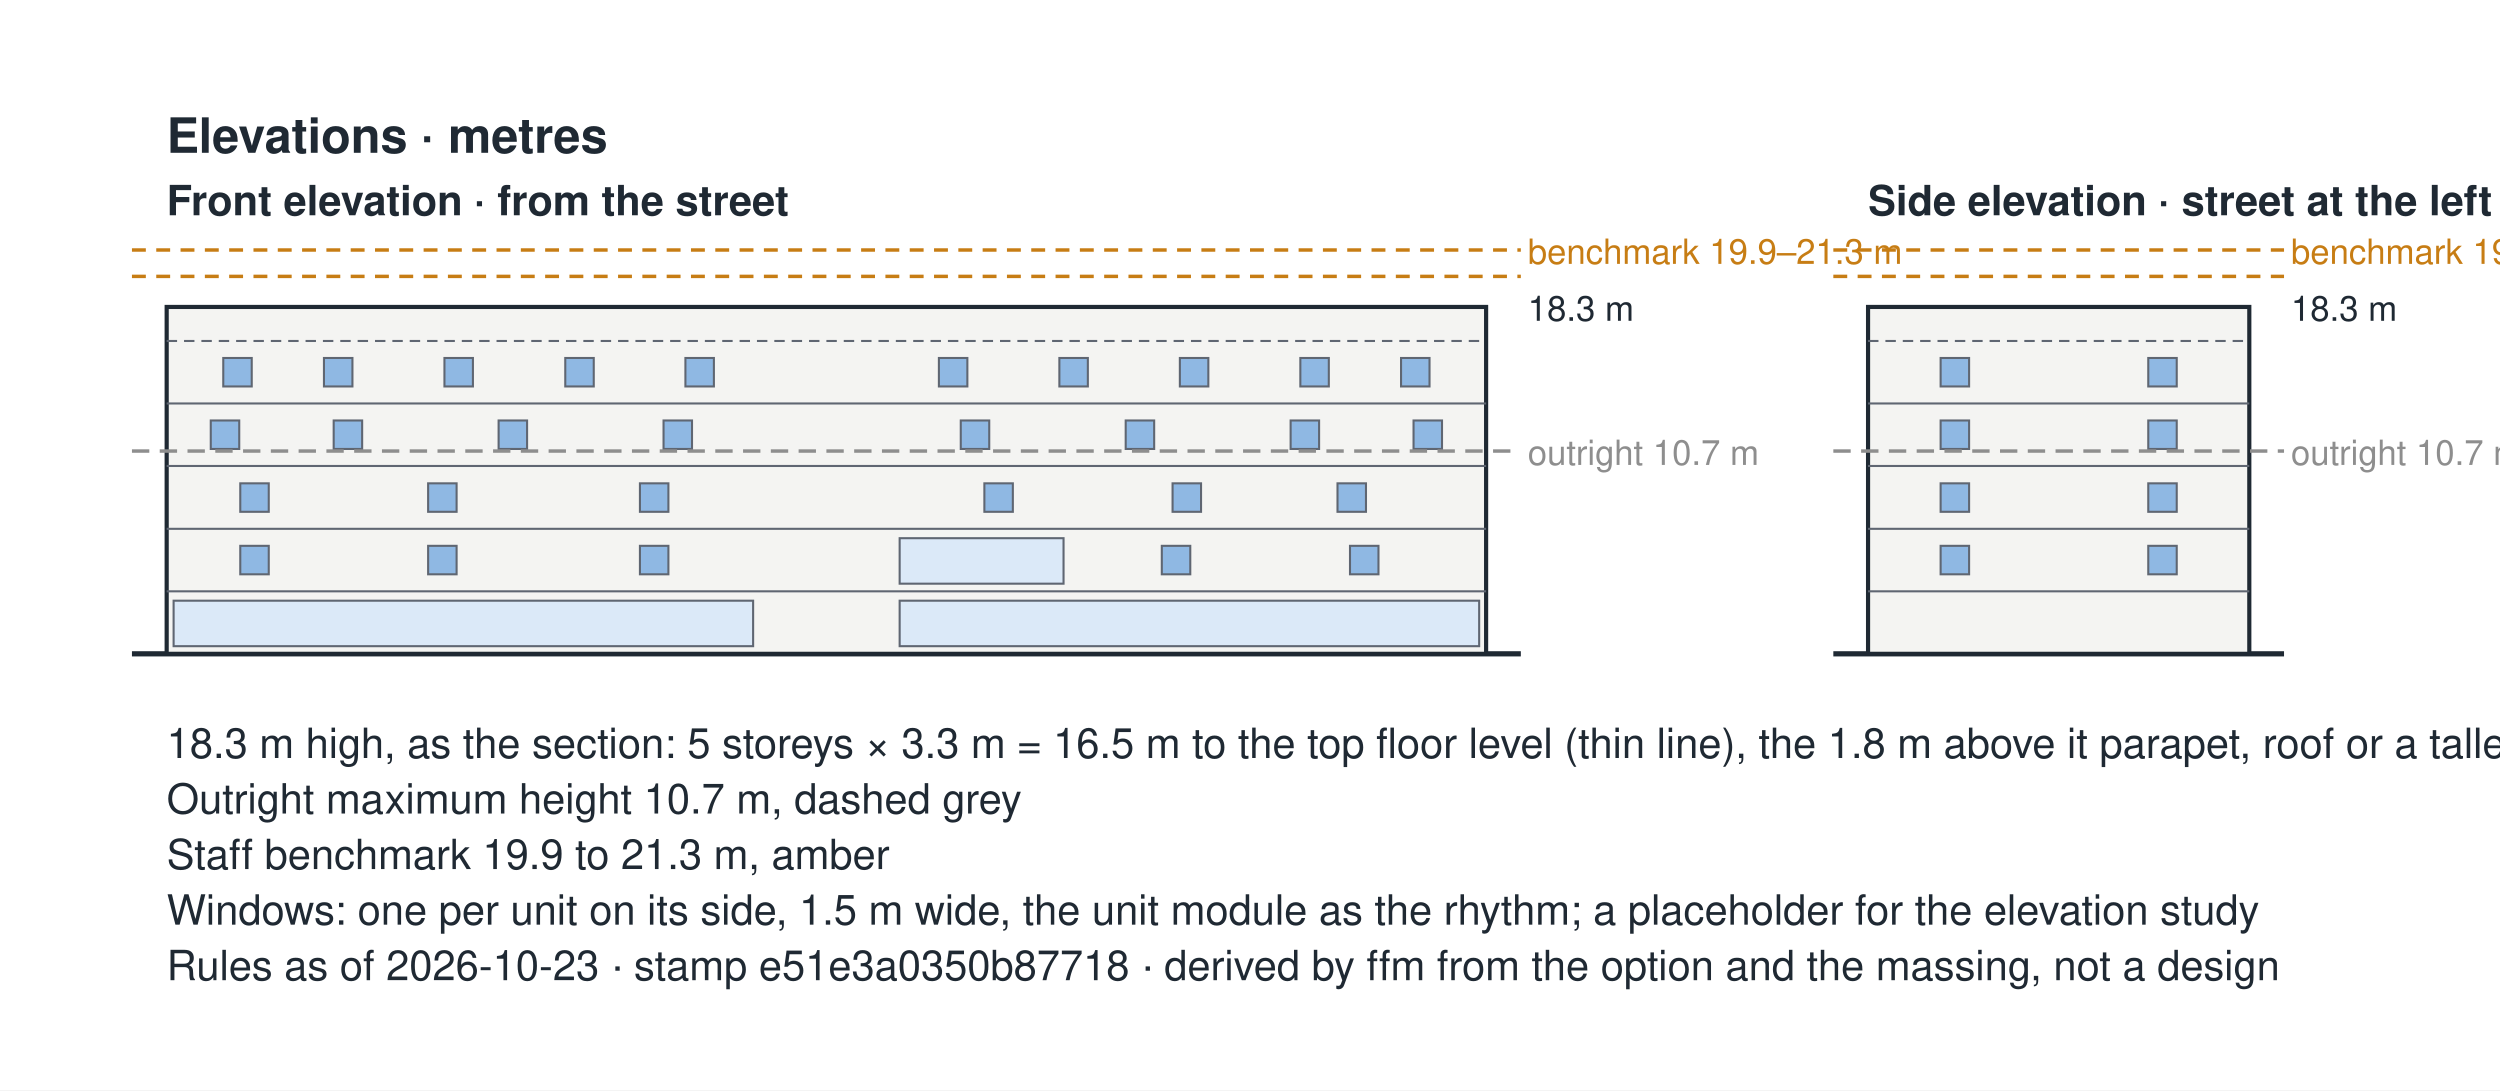
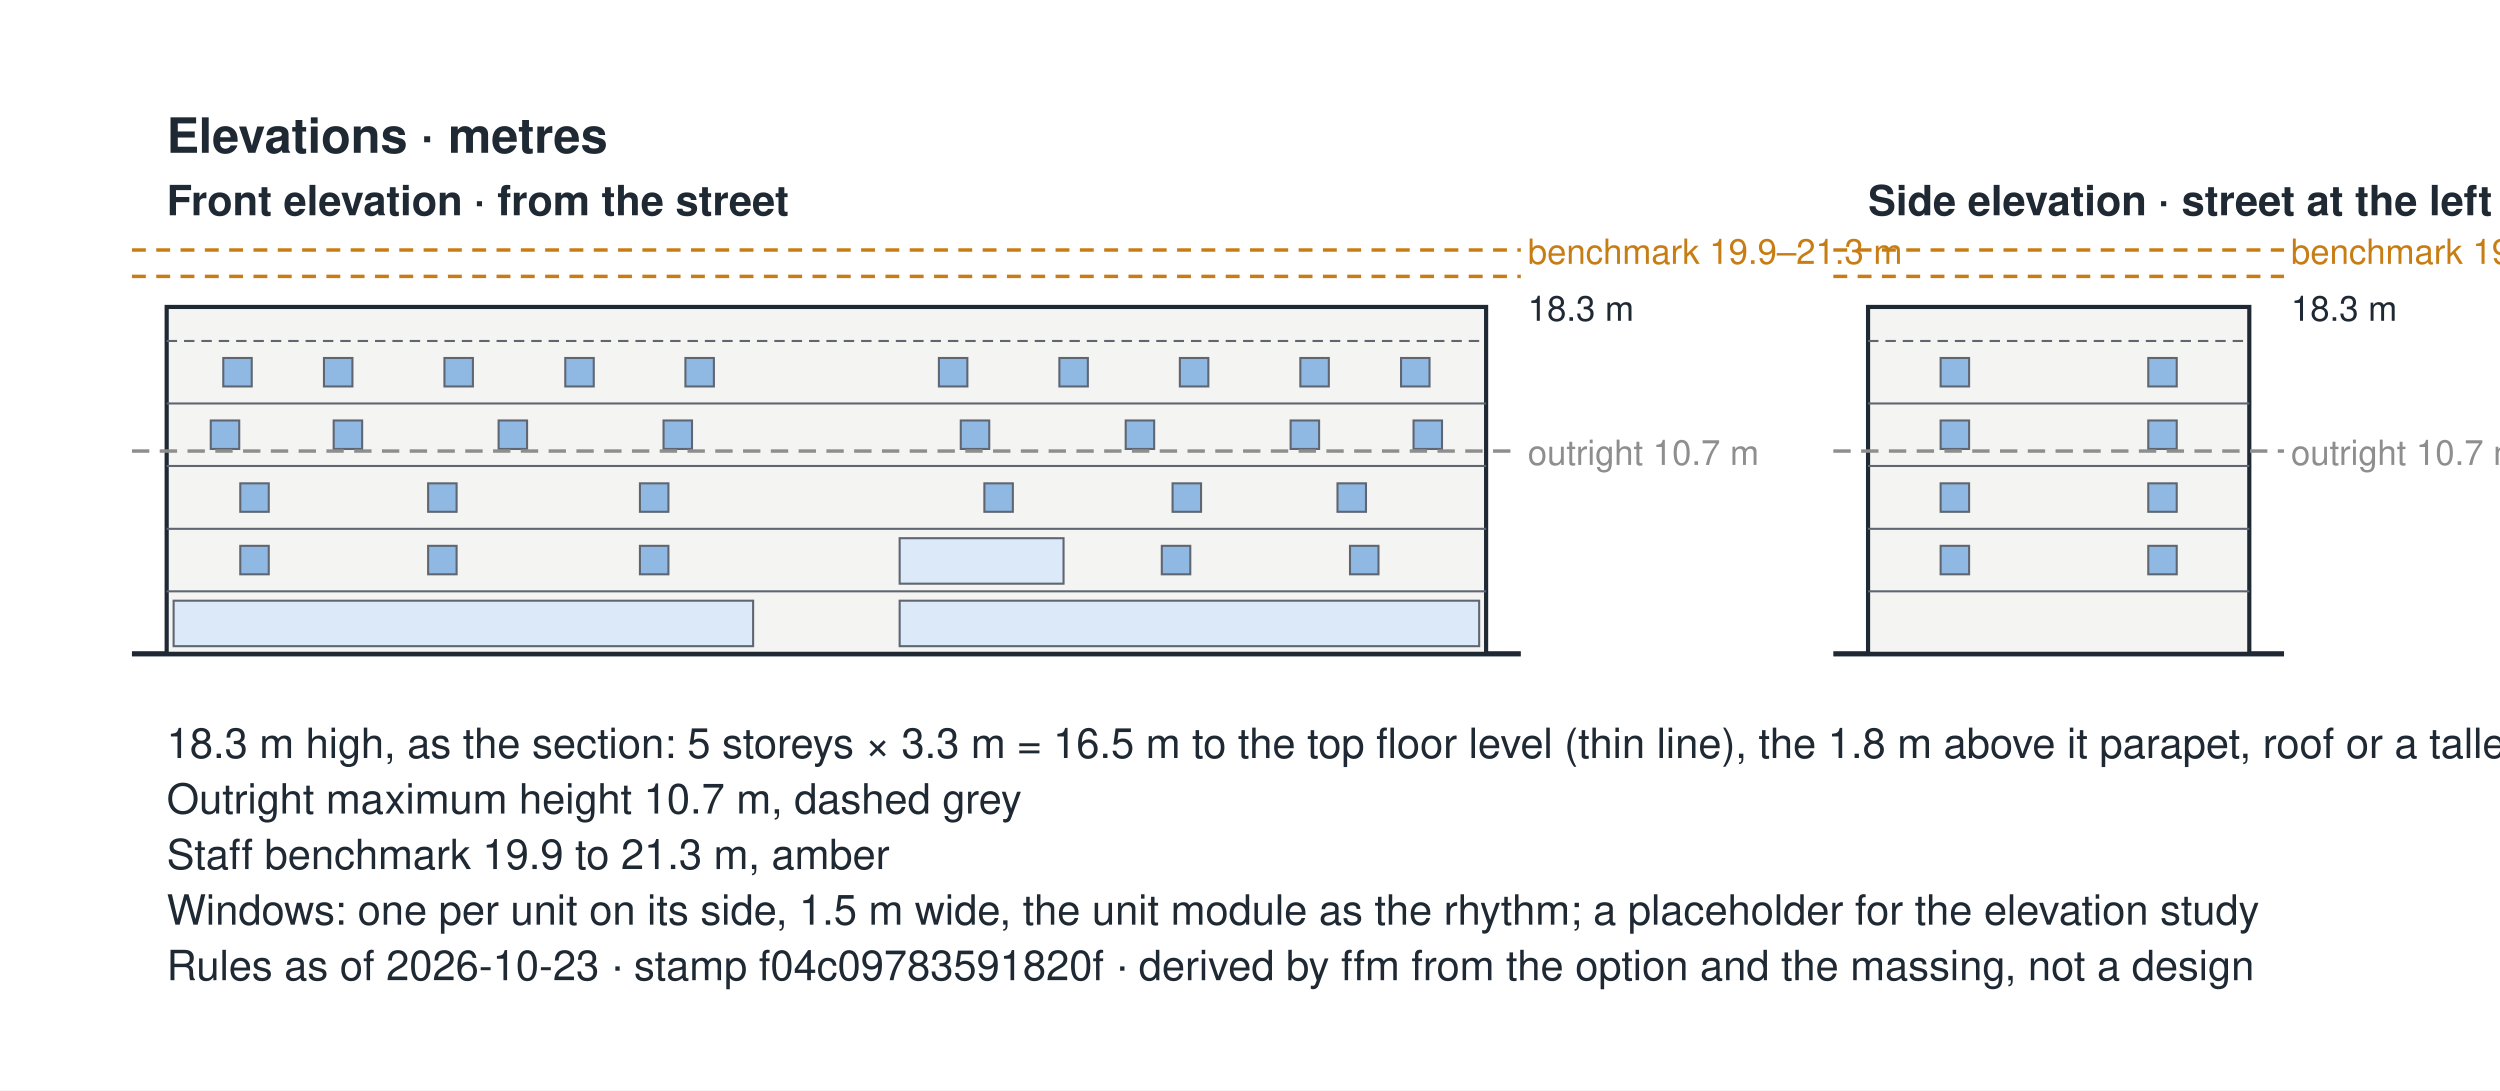
<svg xmlns="http://www.w3.org/2000/svg" width="720" height="314" viewBox="0 0 720 314" font-family="IBM Plex Sans, Helvetica, Arial, sans-serif" font-size="12" fill="#1f2933" role="img" aria-label="Preliminary elevations">
  <rect width="100%" height="100%" fill="#ffffff" />
  <text x="48" y="44" font-size="14" font-weight="600">Elevations · metres</text>
  <text x="48.0" y="62.0" font-size="12" font-weight="600">Front elevation · from the street</text>
  <line x1="38.0" y1="188.3" x2="438.0" y2="188.3" stroke="#1f2933" stroke-width="1.5" />
  <rect x="48.0" y="88.4" width="380.0" height="99.9" fill="#f4f4f2" stroke="#1f2933" stroke-width="1.2" />
  <line x1="48.0" y1="98.2" x2="428.0" y2="98.2" stroke="#5f6672" stroke-width="0.6" stroke-dasharray="3 2" />
  <rect x="50.0" y="173.0" width="166.9" height="13.1" fill="#dbe9f8" stroke="#5f6672" stroke-width="0.6" />
  <rect x="259.1" y="173.0" width="166.9" height="13.1" fill="#dbe9f8" stroke="#5f6672" stroke-width="0.6" />
  <line x1="48.0" y1="170.3" x2="428.0" y2="170.3" stroke="#5f6672" stroke-width="0.6" />
  <rect x="259.1" y="155.0" width="47.2" height="13.1" fill="#dbe9f8" stroke="#5f6672" stroke-width="0.6" />
  <rect x="184.3" y="157.2" width="8.2" height="8.2" fill="#8fb8e3" stroke="#5f6672" stroke-width="0.6" />
  <rect x="123.3" y="157.2" width="8.2" height="8.2" fill="#8fb8e3" stroke="#5f6672" stroke-width="0.6" />
  <rect x="334.6" y="157.2" width="8.2" height="8.2" fill="#8fb8e3" stroke="#5f6672" stroke-width="0.6" />
  <rect x="69.2" y="157.2" width="8.2" height="8.2" fill="#8fb8e3" stroke="#5f6672" stroke-width="0.6" />
  <rect x="388.8" y="157.2" width="8.2" height="8.2" fill="#8fb8e3" stroke="#5f6672" stroke-width="0.6" />
  <line x1="48.0" y1="152.3" x2="428.0" y2="152.3" stroke="#5f6672" stroke-width="0.6" />
  <rect x="184.3" y="139.2" width="8.2" height="8.2" fill="#8fb8e3" stroke="#5f6672" stroke-width="0.6" />
  <rect x="123.3" y="139.2" width="8.2" height="8.2" fill="#8fb8e3" stroke="#5f6672" stroke-width="0.6" />
  <rect x="283.5" y="139.2" width="8.2" height="8.2" fill="#8fb8e3" stroke="#5f6672" stroke-width="0.6" />
  <rect x="69.2" y="139.2" width="8.2" height="8.2" fill="#8fb8e3" stroke="#5f6672" stroke-width="0.6" />
  <rect x="337.7" y="139.2" width="8.2" height="8.2" fill="#8fb8e3" stroke="#5f6672" stroke-width="0.6" />
  <rect x="385.2" y="139.2" width="8.2" height="8.2" fill="#8fb8e3" stroke="#5f6672" stroke-width="0.6" />
  <line x1="48.0" y1="134.2" x2="428.0" y2="134.2" stroke="#5f6672" stroke-width="0.6" />
  <rect x="191.1" y="121.1" width="8.2" height="8.2" fill="#8fb8e3" stroke="#5f6672" stroke-width="0.6" />
  <rect x="143.6" y="121.1" width="8.2" height="8.2" fill="#8fb8e3" stroke="#5f6672" stroke-width="0.6" />
  <rect x="96.1" y="121.1" width="8.2" height="8.2" fill="#8fb8e3" stroke="#5f6672" stroke-width="0.6" />
  <rect x="276.7" y="121.1" width="8.2" height="8.2" fill="#8fb8e3" stroke="#5f6672" stroke-width="0.6" />
  <rect x="324.2" y="121.1" width="8.2" height="8.2" fill="#8fb8e3" stroke="#5f6672" stroke-width="0.6" />
  <rect x="371.7" y="121.1" width="8.2" height="8.2" fill="#8fb8e3" stroke="#5f6672" stroke-width="0.6" />
  <rect x="60.7" y="121.1" width="8.2" height="8.2" fill="#8fb8e3" stroke="#5f6672" stroke-width="0.6" />
  <rect x="407.1" y="121.1" width="8.2" height="8.2" fill="#8fb8e3" stroke="#5f6672" stroke-width="0.6" />
  <line x1="48.0" y1="116.2" x2="428.0" y2="116.2" stroke="#5f6672" stroke-width="0.6" />
  <rect x="197.4" y="103.1" width="8.2" height="8.2" fill="#8fb8e3" stroke="#5f6672" stroke-width="0.6" />
  <rect x="162.8" y="103.1" width="8.2" height="8.2" fill="#8fb8e3" stroke="#5f6672" stroke-width="0.6" />
  <rect x="128.0" y="103.1" width="8.2" height="8.2" fill="#8fb8e3" stroke="#5f6672" stroke-width="0.6" />
  <rect x="93.3" y="103.1" width="8.2" height="8.2" fill="#8fb8e3" stroke="#5f6672" stroke-width="0.6" />
  <rect x="270.4" y="103.1" width="8.2" height="8.2" fill="#8fb8e3" stroke="#5f6672" stroke-width="0.6" />
  <rect x="305.1" y="103.1" width="8.2" height="8.2" fill="#8fb8e3" stroke="#5f6672" stroke-width="0.6" />
  <rect x="339.8" y="103.1" width="8.2" height="8.2" fill="#8fb8e3" stroke="#5f6672" stroke-width="0.6" />
  <rect x="374.5" y="103.1" width="8.2" height="8.2" fill="#8fb8e3" stroke="#5f6672" stroke-width="0.6" />
  <rect x="64.3" y="103.1" width="8.2" height="8.2" fill="#8fb8e3" stroke="#5f6672" stroke-width="0.6" />
  <rect x="403.5" y="103.1" width="8.2" height="8.2" fill="#8fb8e3" stroke="#5f6672" stroke-width="0.6" />
  <line x1="38.0" y1="129.9" x2="438.0" y2="129.9" stroke="#8e8e8e" stroke-width="1" stroke-dasharray="5 3" />
  <text x="440.0" y="133.9" font-size="10" fill="#8e8e8e">outright 10.7 m</text>
  <line x1="38.0" y1="79.6" x2="438.0" y2="79.6" stroke="#c77d14" stroke-width="1" stroke-dasharray="4 3" />
  <line x1="38.0" y1="72.0" x2="438.0" y2="72.0" stroke="#c77d14" stroke-width="1" stroke-dasharray="4 3" />
  <text x="440.0" y="76.0" font-size="10" fill="#c77d14">benchmark 19.9–21.3 m</text>
  <text x="440.0" y="92.4" font-size="10" fill="#1f2933">18.3 m</text>
  <text x="538.0" y="62.0" font-size="12" font-weight="600">Side elevation · street at the left</text>
  <line x1="528.0" y1="188.3" x2="657.8" y2="188.3" stroke="#1f2933" stroke-width="1.5" />
  <rect x="538.0" y="88.4" width="109.8" height="99.9" fill="#f4f4f2" stroke="#1f2933" stroke-width="1.2" />
  <line x1="538.0" y1="98.2" x2="647.8" y2="98.2" stroke="#5f6672" stroke-width="0.6" stroke-dasharray="3 2" />
  <line x1="538.0" y1="170.3" x2="647.8" y2="170.3" stroke="#5f6672" stroke-width="0.6" />
  <rect x="558.9" y="157.2" width="8.2" height="8.2" fill="#8fb8e3" stroke="#5f6672" stroke-width="0.6" />
  <rect x="618.7" y="157.2" width="8.2" height="8.2" fill="#8fb8e3" stroke="#5f6672" stroke-width="0.6" />
  <line x1="538.0" y1="152.3" x2="647.8" y2="152.3" stroke="#5f6672" stroke-width="0.6" />
  <rect x="558.9" y="139.2" width="8.2" height="8.2" fill="#8fb8e3" stroke="#5f6672" stroke-width="0.6" />
  <rect x="618.7" y="139.2" width="8.2" height="8.2" fill="#8fb8e3" stroke="#5f6672" stroke-width="0.6" />
  <line x1="538.0" y1="134.2" x2="647.8" y2="134.2" stroke="#5f6672" stroke-width="0.6" />
  <rect x="558.9" y="121.1" width="8.2" height="8.2" fill="#8fb8e3" stroke="#5f6672" stroke-width="0.6" />
  <rect x="618.7" y="121.1" width="8.2" height="8.2" fill="#8fb8e3" stroke="#5f6672" stroke-width="0.6" />
  <line x1="538.0" y1="116.2" x2="647.8" y2="116.2" stroke="#5f6672" stroke-width="0.6" />
  <rect x="558.9" y="103.1" width="8.2" height="8.2" fill="#8fb8e3" stroke="#5f6672" stroke-width="0.6" />
  <rect x="618.7" y="103.1" width="8.2" height="8.2" fill="#8fb8e3" stroke="#5f6672" stroke-width="0.6" />
  <line x1="528.0" y1="129.9" x2="657.8" y2="129.9" stroke="#8e8e8e" stroke-width="1" stroke-dasharray="5 3" />
  <text x="659.8" y="133.9" font-size="10" fill="#8e8e8e">outright 10.7 m</text>
  <line x1="528.0" y1="79.6" x2="657.8" y2="79.6" stroke="#c77d14" stroke-width="1" stroke-dasharray="4 3" />
  <line x1="528.0" y1="72.0" x2="657.8" y2="72.0" stroke="#c77d14" stroke-width="1" stroke-dasharray="4 3" />
  <text x="659.8" y="76.0" font-size="10" fill="#c77d14">benchmark 19.9–21.3 m</text>
  <text x="659.8" y="92.4" font-size="10" fill="#1f2933">18.3 m</text>
  <text x="48.0" y="218.3" fill="#1f2933">18.3 m high, as the section: 5 storeys × 3.3 m = 16.5 m to the top floor level (thin line), the 1.8 m above it parapet, roof or a taller ground floor</text>
  <text x="48.0" y="234.3" fill="#1f2933">Outright maximum height 10.7 m, dashed grey</text>
  <text x="48.0" y="250.3" fill="#1f2933">Staff benchmark 19.9 to 21.3 m, amber</text>
  <text x="48.0" y="266.3" fill="#1f2933">Windows: one per unit on its side, 1.5 m wide, the unit module as the rhythm; a placeholder for the elevation study</text>
-   <text x="48.0" y="282.3" fill="#1f2933">Rules as of 2026-10-23 · stamp e51e3a0350b87718 · derived by ffm from the option and the massing, not a design</text>
+   <text x="48.0" y="282.3" fill="#1f2933">Rules as of 2026-10-23 · stamp f04c09783591820f · derived by ffm from the option and the massing, not a design</text>
</svg>
